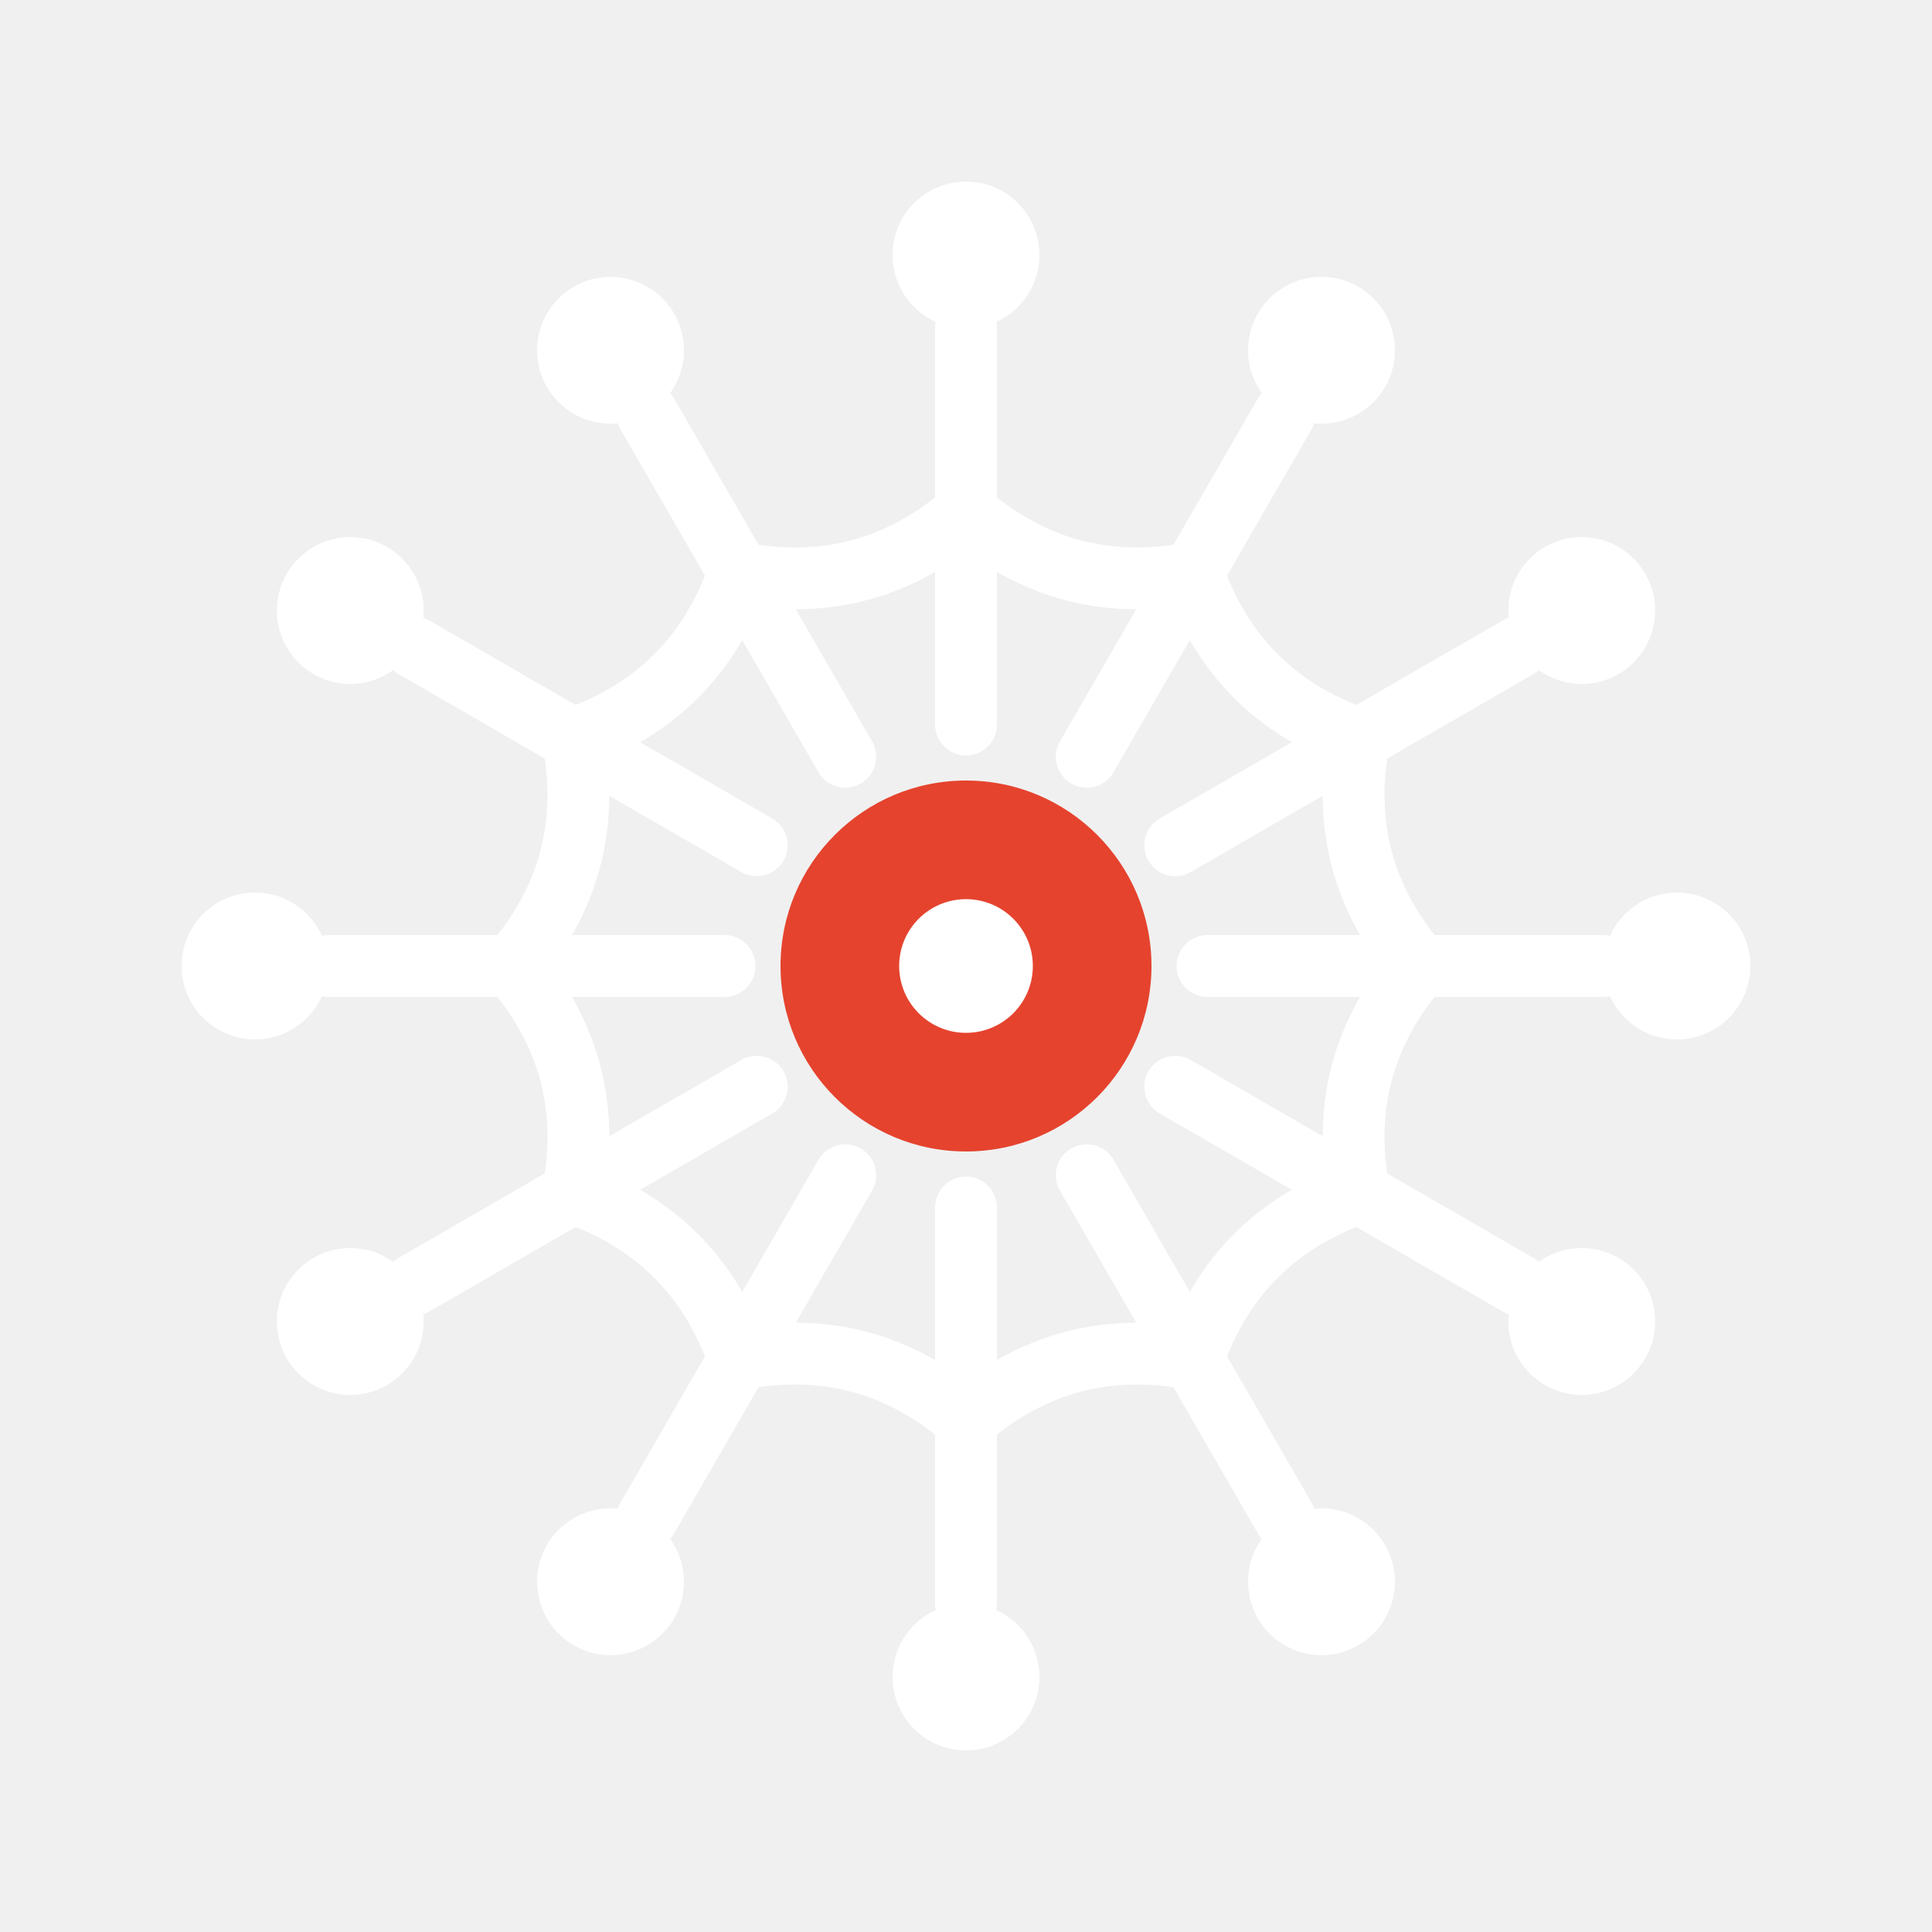
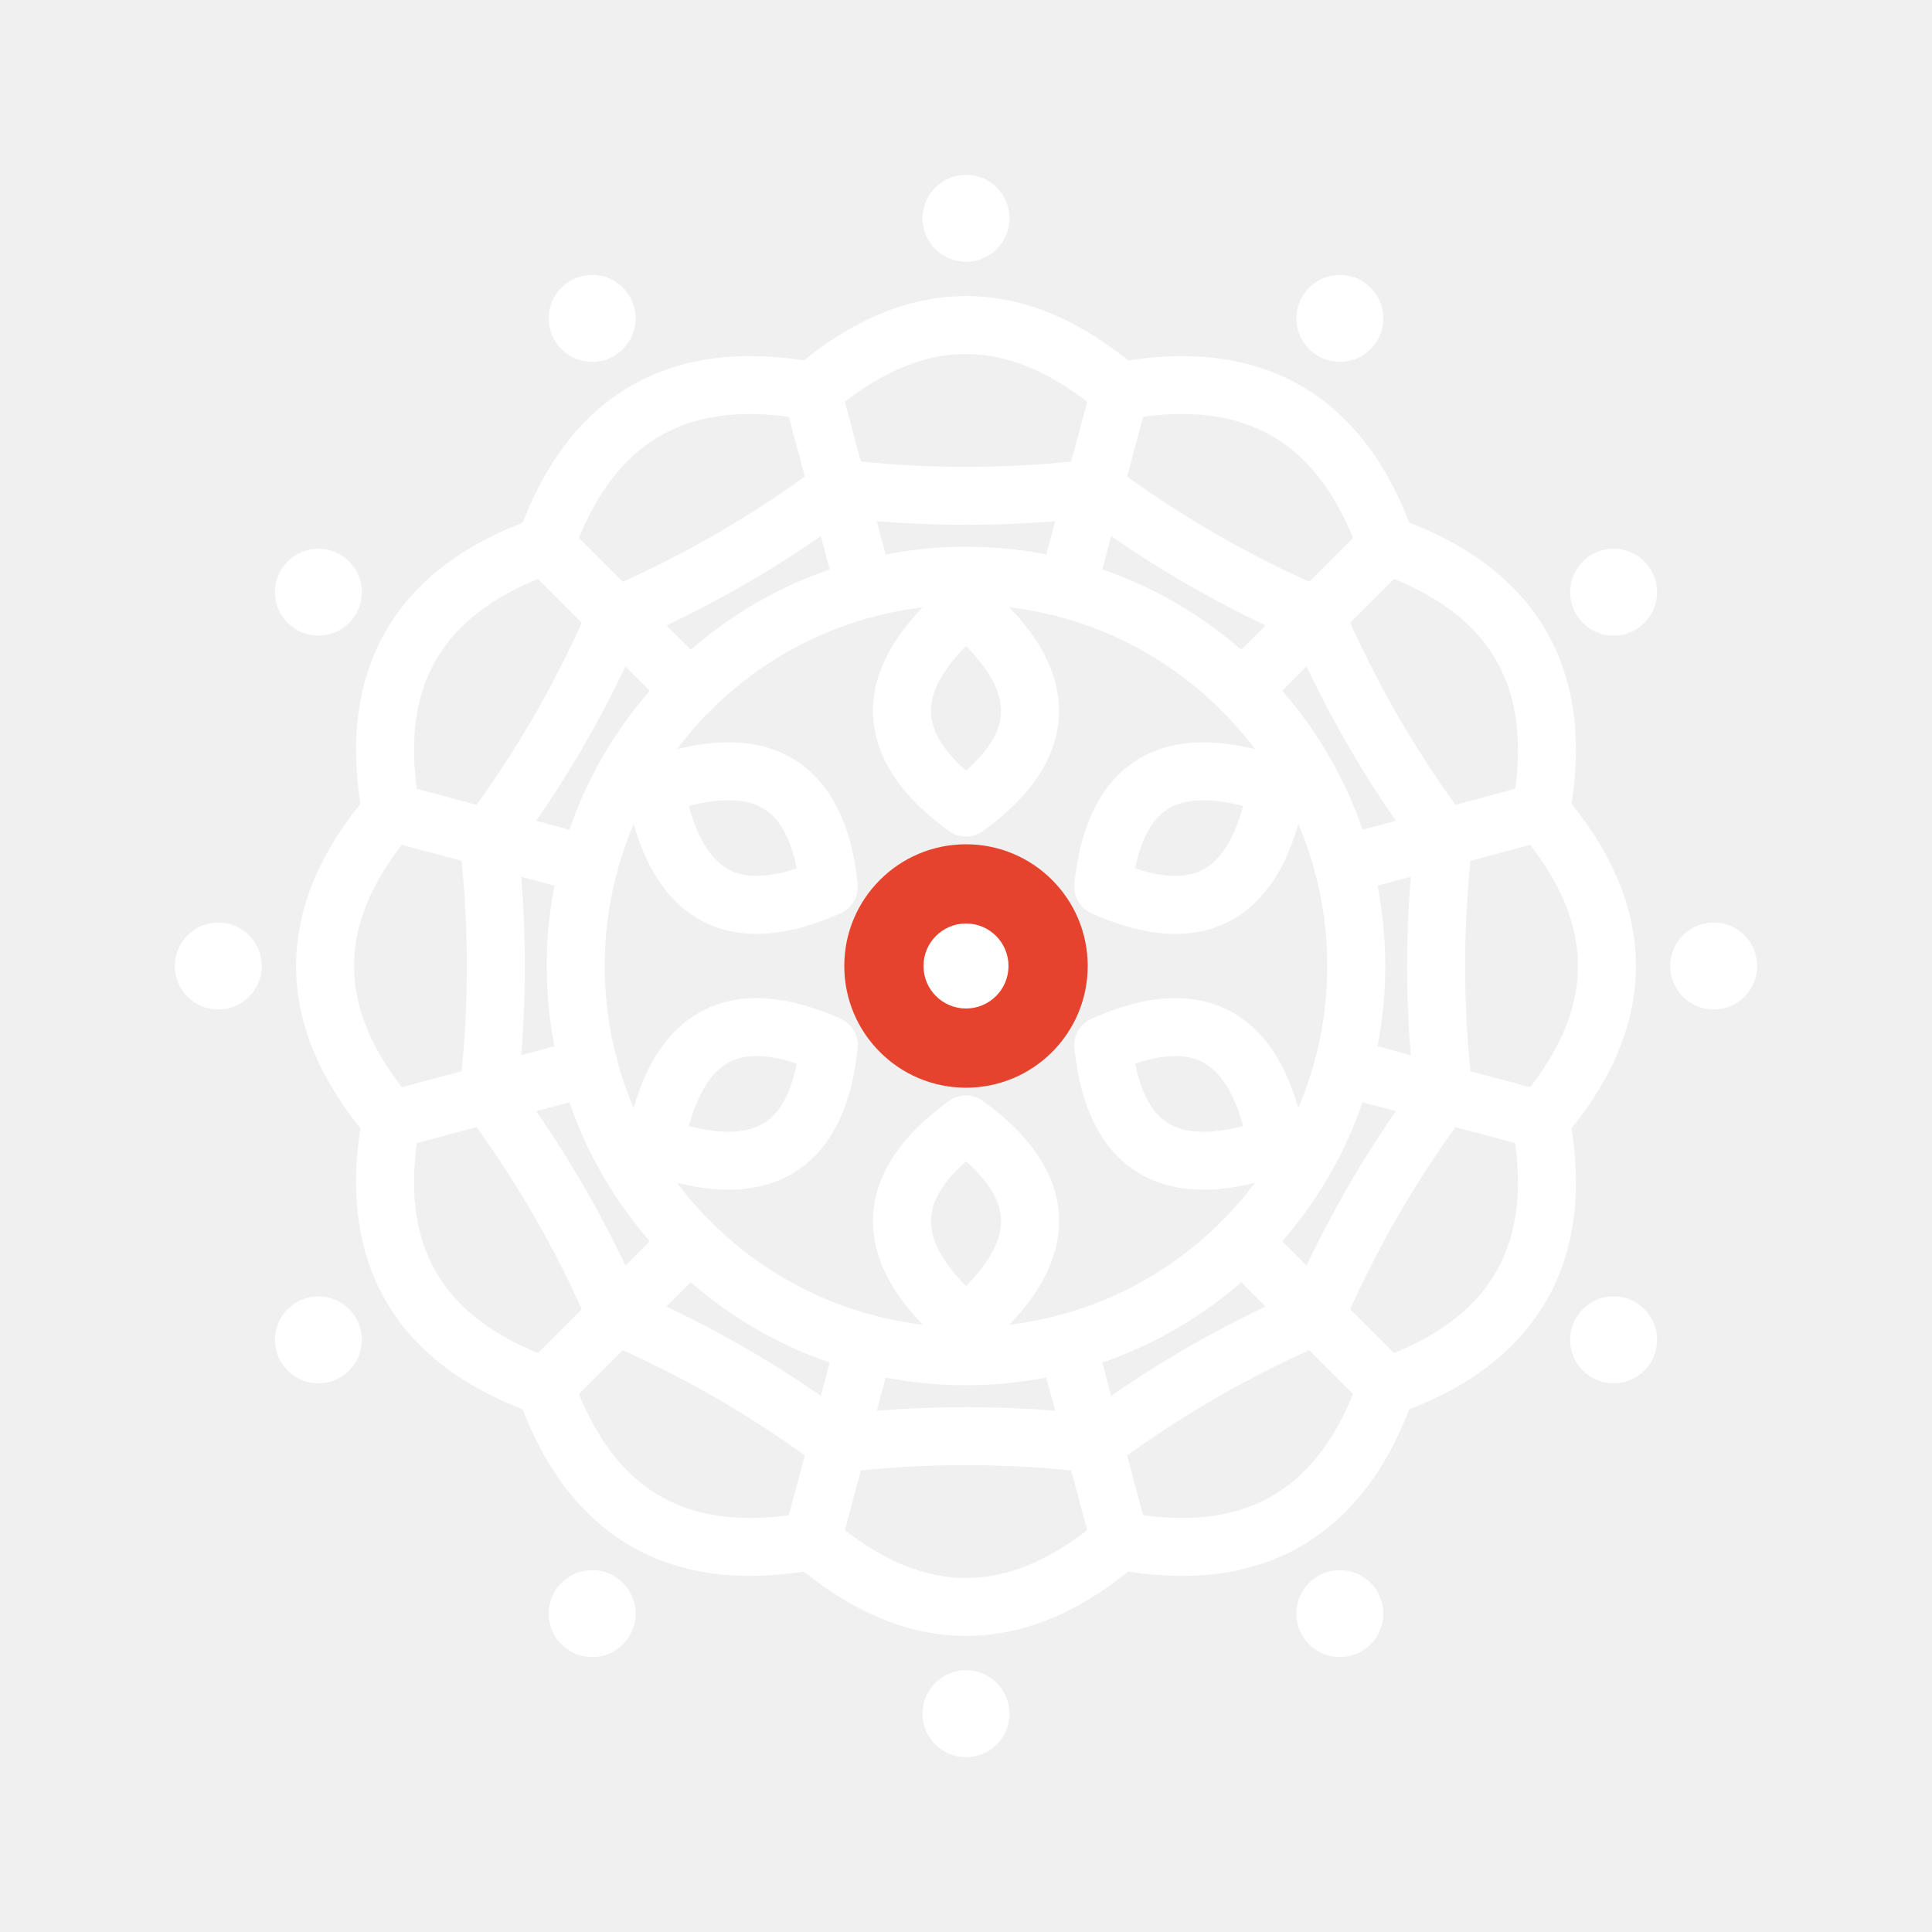
<svg xmlns="http://www.w3.org/2000/svg" viewBox="0 0 100 100" role="img" aria-label="Sistemas Paraguay">
-   <g stroke="#FFFFFF" stroke-width="3.2" stroke-linecap="round" stroke-linejoin="round" fill="none">
-     <path d="M50 37.5L50 17M56.25 39.17L66.5 21.42M60.83 43.75L78.58 33.5M62.5 50L83 50M60.83 56.25L78.58 66.5M56.25 60.83L66.5 78.58M50 62.5L50 83M43.75 60.83L33.5 78.58M39.17 56.25L21.42 66.5M37.5 50L17 50M39.17 43.75L21.42 33.5M43.75 39.17L33.5 21.42" />
-     <path d="M50 26.5Q55.11 30.93 61.75 29.65Q63.96 36.04 70.35 38.25Q69.07 44.89 73.5 50Q69.07 55.11 70.35 61.75Q63.96 63.96 61.75 70.35Q55.11 69.07 50 73.5Q44.89 69.07 38.25 70.35Q36.04 63.96 29.65 61.75Q30.93 55.11 26.5 50Q30.93 44.89 29.65 38.25Q36.04 36.04 38.25 29.65Q44.89 30.93 50 26.5Z" />
+   <g fill="none" stroke="#FFFFFF" stroke-width="3.0" stroke-linecap="round" stroke-linejoin="round">
+     <path d="M50 41.8Q43.37 36.99 50 31.4Q56.63 36.99 50 41.8M57.1 45.9Q57.95 37.76 66.11 40.7Q64.58 49.24 57.1 45.9M57.1 54.1Q64.58 50.76 66.11 59.3Q57.95 62.24 57.1 54.1M50 58.2Q56.63 63.01 50 68.6Q43.37 63.01 50 58.2M42.9 54.1Q42.05 62.24 33.89 59.3Q35.42 50.76 42.9 54.1M42.9 45.9Q35.42 49.24 33.89 40.7Q42.05 37.76 42.9 45.9" />
+     <circle cx="50" cy="50" r="20.2" />
+     <path d="M55.23 30.49L57.97 20.25M64.28 35.72L71.78 28.22M69.51 44.77L79.75 42.03M69.51 55.23L79.75 57.97M64.28 64.28L71.78 71.78M55.23 69.51L57.97 79.75M44.77 69.51L42.03 79.75M35.72 64.28L28.22 71.78M30.49 55.23L20.25 57.97M30.49 44.77L20.25 42.03M35.72 35.72L28.22 28.22M44.77 30.49L42.03 20.25" />
+     <path d="M56.63 25.27Q61.97 29.27 68.1 31.9Q70.73 38.03 74.73 43.37Q73.94 50 74.73 56.63Q70.73 61.97 68.1 68.1Q61.97 70.73 56.63 74.73Q50 73.94 43.37 74.73Q38.03 70.73 31.9 68.1Q29.27 61.97 25.27 56.63Q26.06 50 25.27 43.37Q29.27 38.03 31.9 31.9Q38.03 29.27 43.37 25.27Q50 26.06 56.63 25.27Z" />
+     <path d="M57.97 20.25Q68.3 18.3 71.78 28.22Q81.7 31.7 79.75 42.03Q86.6 50 79.75 57.97Q81.7 68.3 71.78 71.78Q68.3 81.7 57.97 79.75Q50 86.6 42.03 79.75Q31.7 81.7 28.22 71.78Q18.3 68.3 20.25 57.97Q13.4 50 20.25 42.03Q18.3 31.7 28.22 28.22Q31.7 18.3 42.03 20.25Q50 13.4 57.97 20.25Z" />
  </g>
  <g fill="#FFFFFF">
-     <circle cx="50" cy="13.2" r="3.8" />
-     <circle cx="68.4" cy="18.13" r="3.8" />
-     <circle cx="81.87" cy="31.6" r="3.8" />
-     <circle cx="86.8" cy="50" r="3.8" />
-     <circle cx="81.87" cy="68.4" r="3.8" />
-     <circle cx="68.4" cy="81.87" r="3.8" />
-     <circle cx="50" cy="86.8" r="3.8" />
-     <circle cx="31.6" cy="81.87" r="3.8" />
-     <circle cx="18.13" cy="68.4" r="3.8" />
-     <circle cx="13.2" cy="50" r="3.8" />
-     <circle cx="18.13" cy="31.6" r="3.8" />
-     <circle cx="31.6" cy="18.13" r="3.8" />
+     <circle cx="50" cy="11.3" r="2.25" />
+     <circle cx="69.35" cy="16.48" r="2.25" />
+     <circle cx="83.52" cy="30.65" r="2.25" />
+     <circle cx="88.7" cy="50" r="2.25" />
+     <circle cx="83.52" cy="69.35" r="2.25" />
+     <circle cx="69.35" cy="83.52" r="2.25" />
+     <circle cx="50" cy="88.7" r="2.25" />
+     <circle cx="30.65" cy="83.52" r="2.25" />
+     <circle cx="16.48" cy="69.35" r="2.25" />
+     <circle cx="11.3" cy="50" r="2.25" />
+     <circle cx="16.48" cy="30.65" r="2.25" />
+     <circle cx="30.65" cy="16.48" r="2.25" />
  </g>
-   <circle cx="50" cy="50" r="9.6" fill="#E5432E" stroke="none" stroke-width="3.2" />
-   <circle cx="50" cy="50" r="3.46" fill="#fff" />
+   <circle cx="50" cy="50" r="6.3" fill="#E5432E" stroke="none" stroke-width="2.4" />
+   <circle cx="50" cy="50" r="2.2" fill="#fff" />
</svg>
